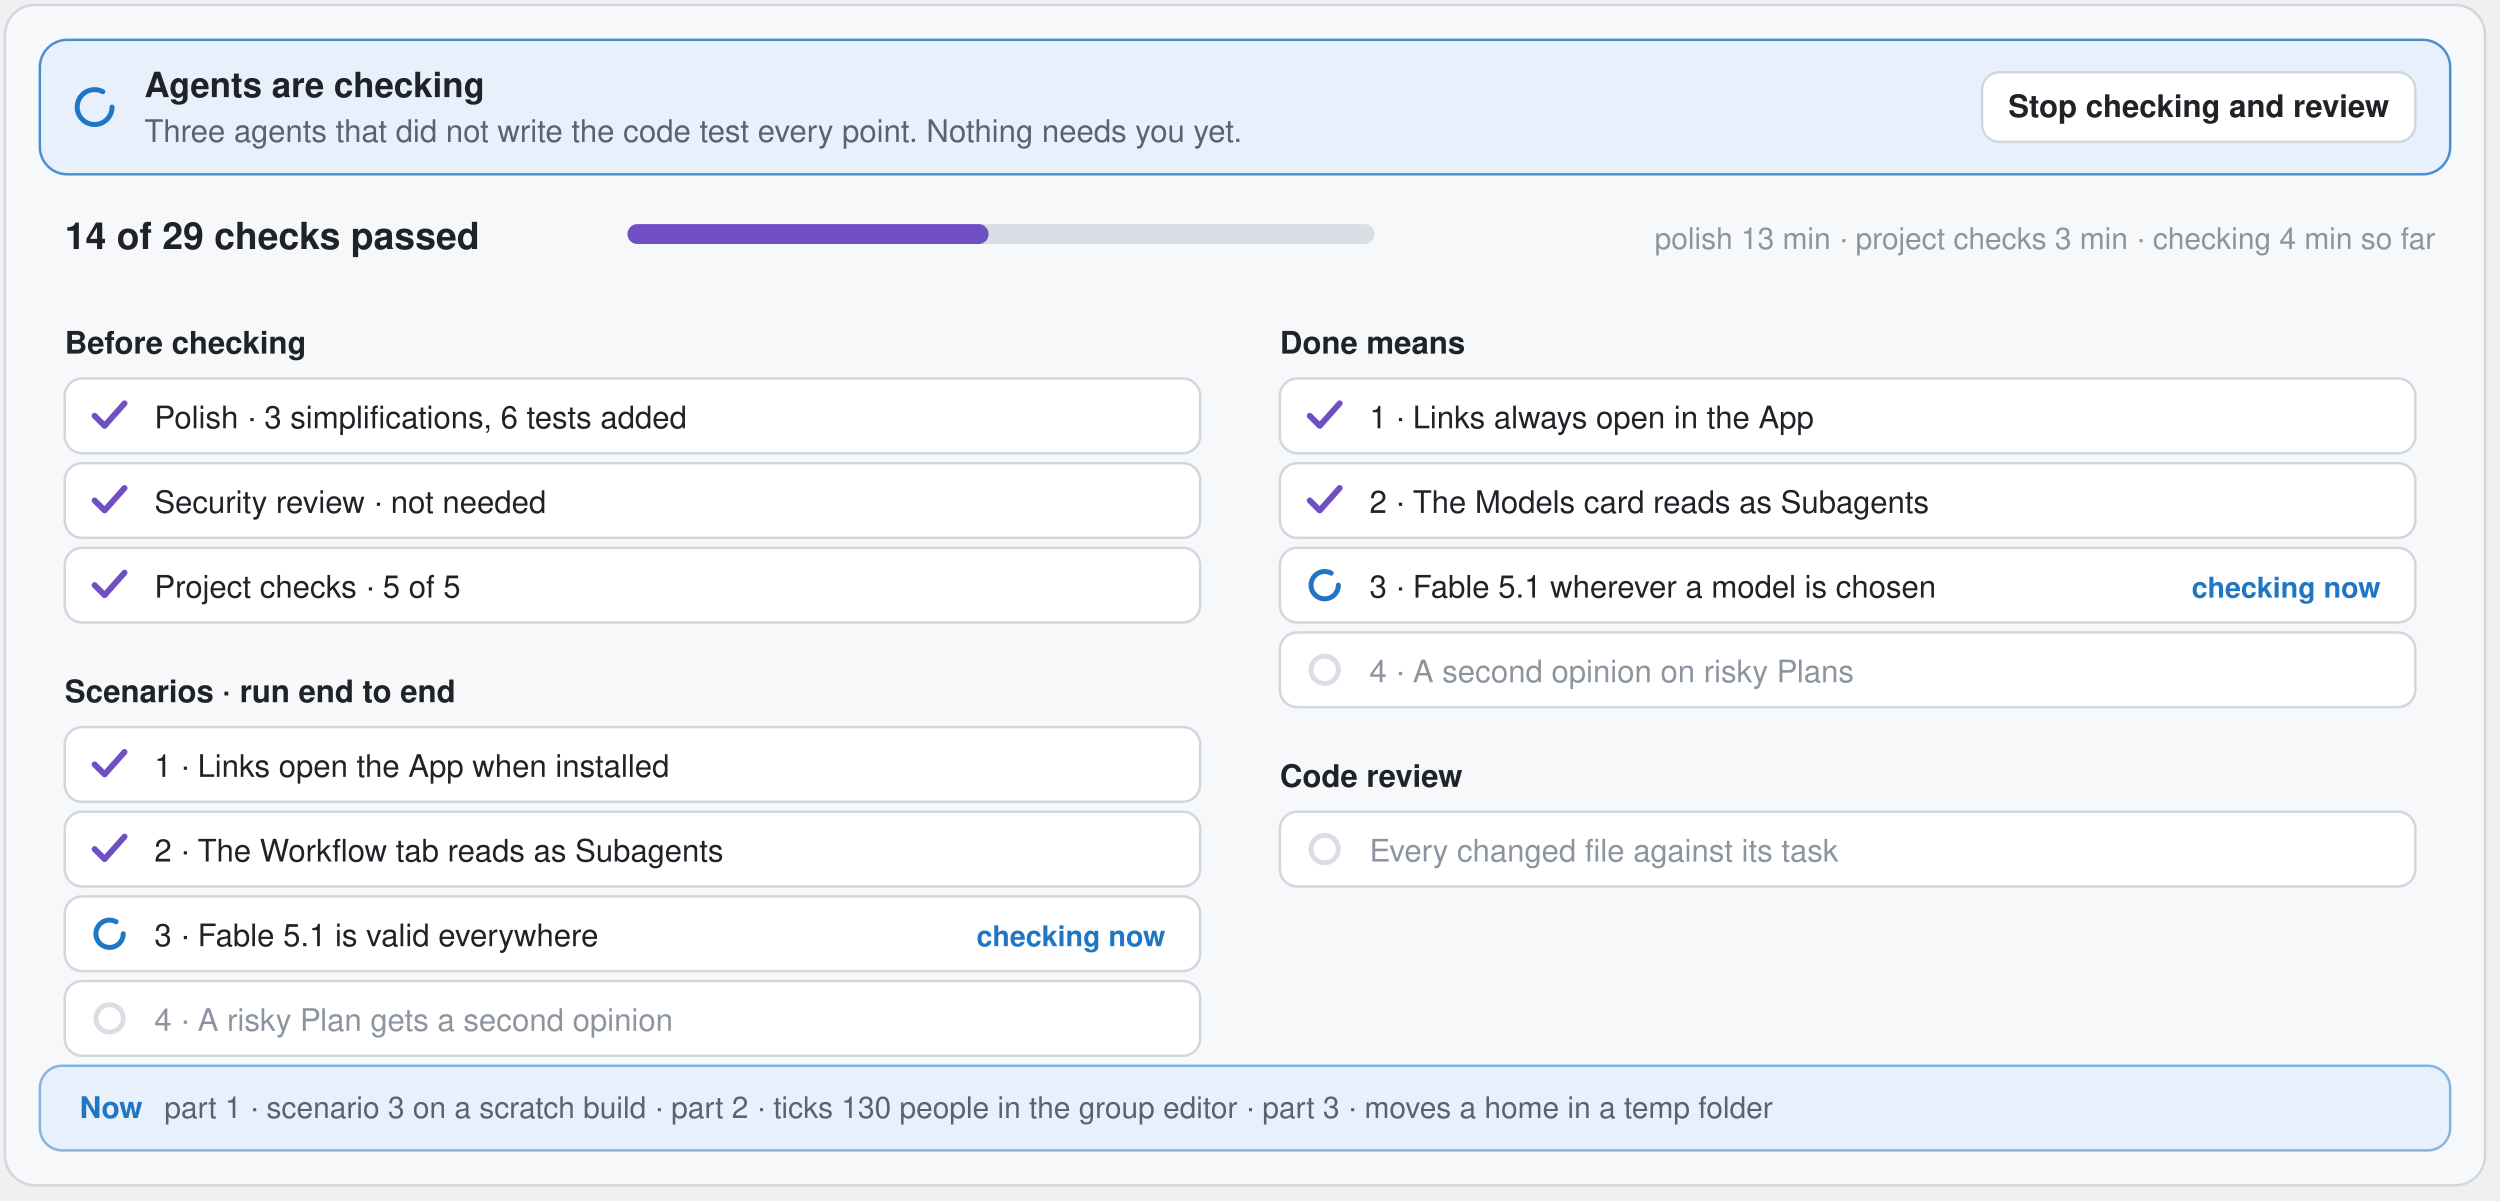
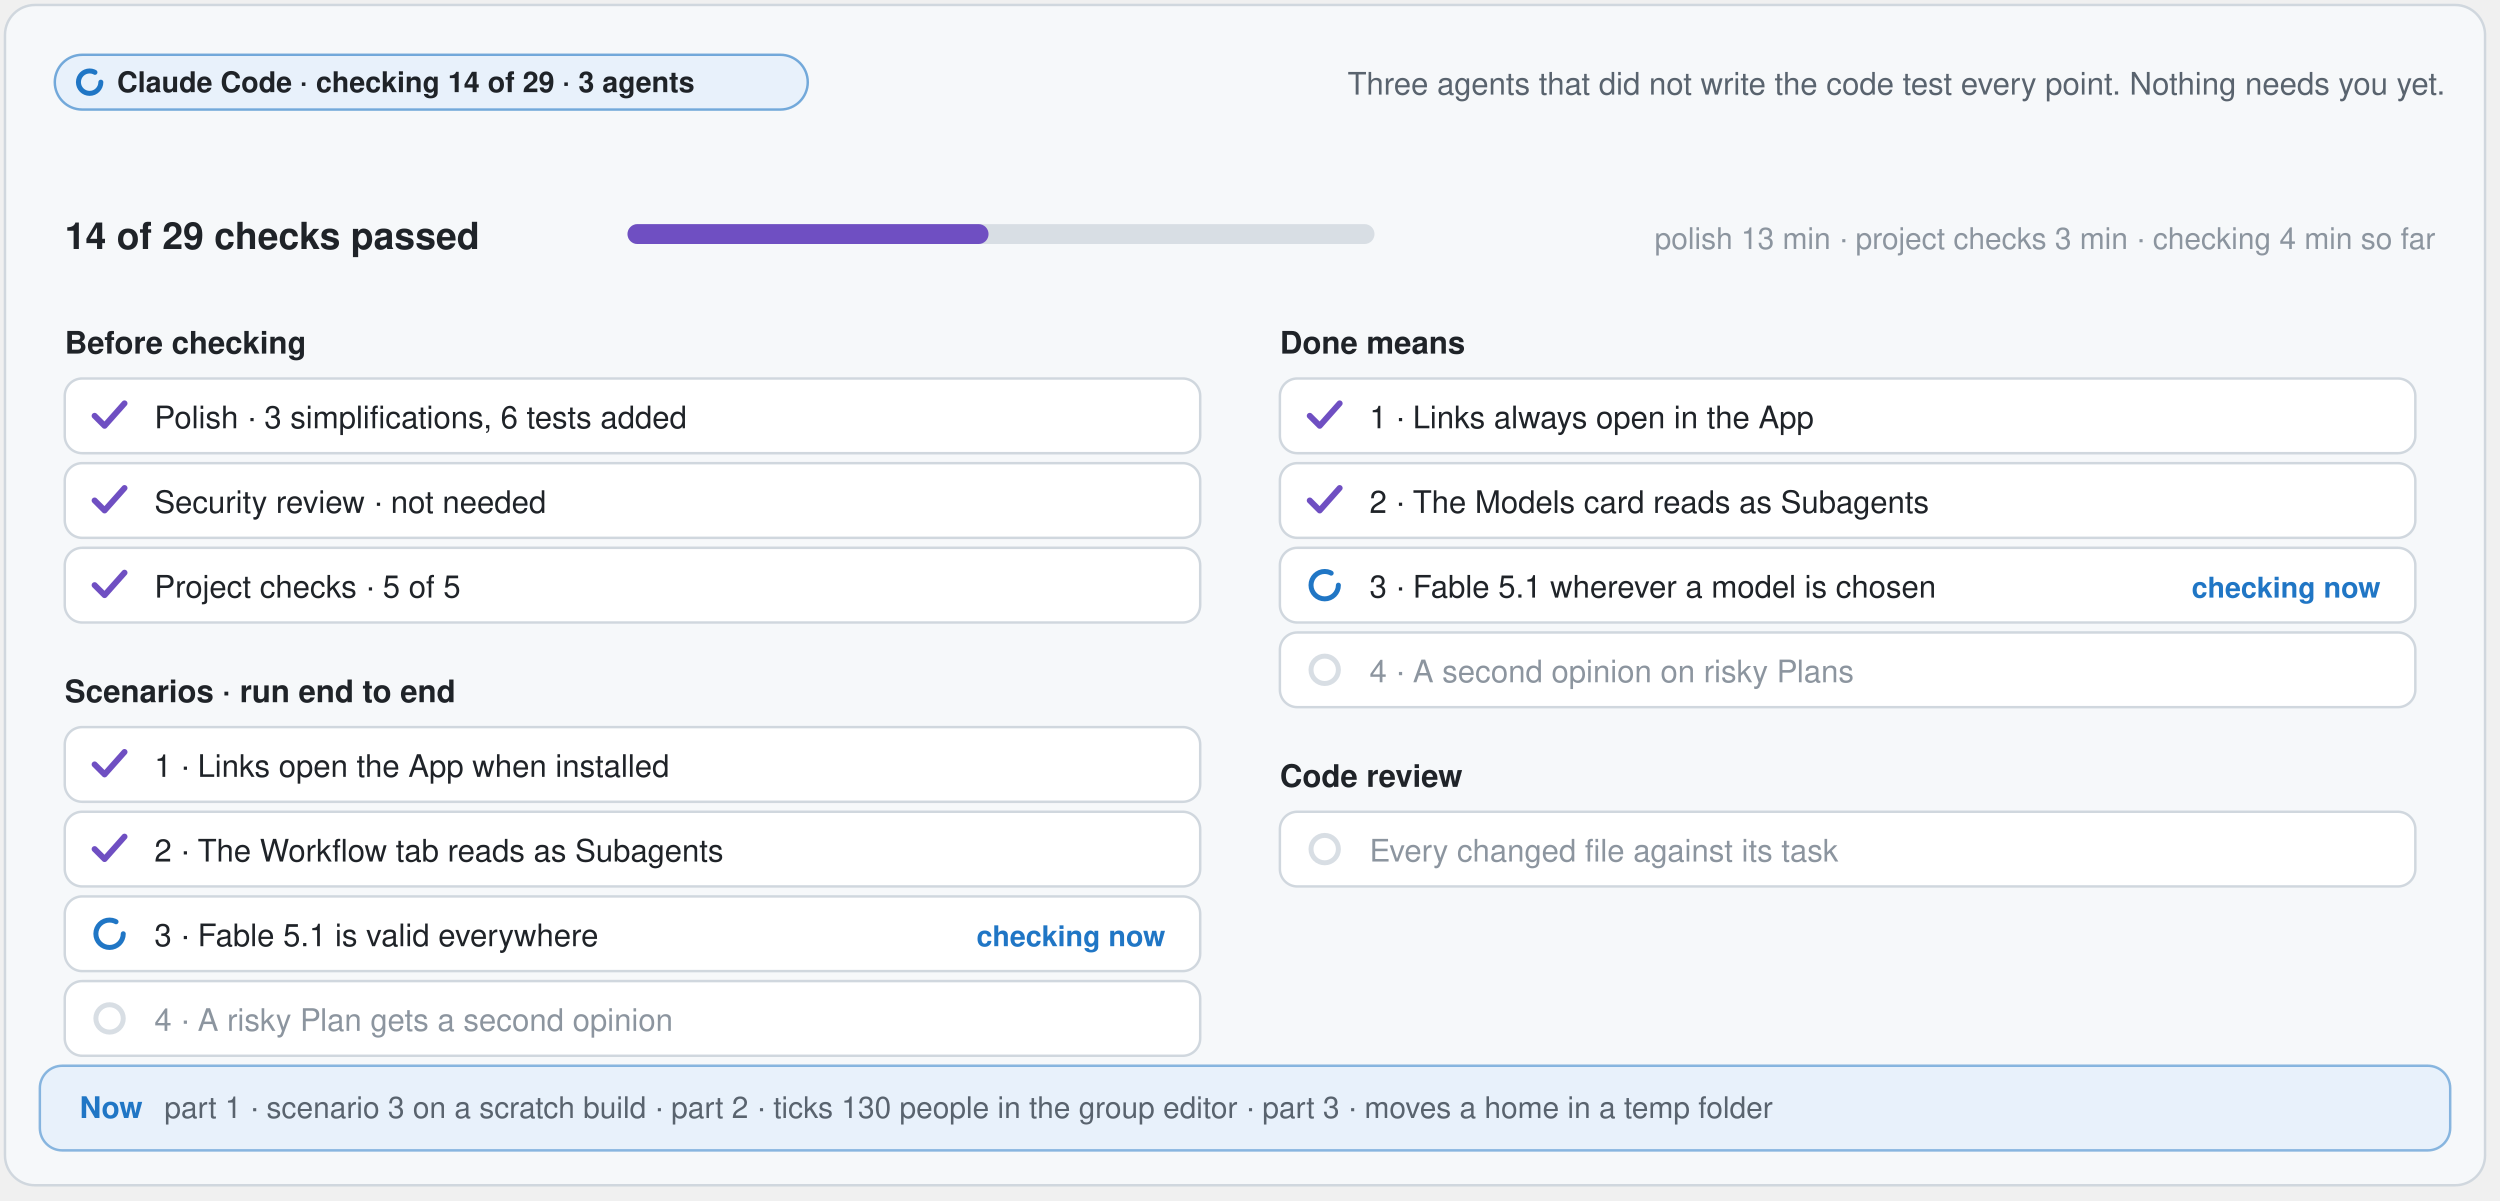
<svg xmlns="http://www.w3.org/2000/svg" width="1004" height="482" viewBox="-2 -2 1004 482" role="img" aria-label="The Verify step while agents check: every check is listed from the start, with how many have passed, where the minutes went, each check passed, checking now or waiting, and what each checking agent does now">
  <rect x="0" y="0" width="996" height="474" rx="12" fill="#f6f8fa" stroke="#d0d7de" stroke-width="1" />
-   <rect x="14" y="14" width="968" height="54" rx="11" fill="#e8f1fb" stroke="#2076c5" stroke-opacity="0.8" />
-   <circle cx="36" cy="41.0" r="7" fill="none" stroke="#2076c5" stroke-width="2" stroke-dasharray="36.4 8.4" stroke-linecap="round" />
-   <text x="56" y="37" font-family="-apple-system, BlinkMacSystemFont, 'Segoe UI', 'Helvetica Neue', Helvetica, Arial, sans-serif" font-size="14" font-weight="650" fill="#1f2328" text-anchor="start">Agents are checking</text>
-   <text x="56" y="55" font-family="-apple-system, BlinkMacSystemFont, 'Segoe UI', 'Helvetica Neue', Helvetica, Arial, sans-serif" font-size="12.5" font-weight="400" fill="#59636e" text-anchor="start">Three agents that did not write the code test every point. Nothing needs you yet.</text>
-   <rect x="794.0" y="27.0" width="174.0" height="28" rx="7" fill="#ffffff" stroke="#d0d7de" />
-   <text x="881.0" y="45.0" font-family="-apple-system, BlinkMacSystemFont, 'Segoe UI', 'Helvetica Neue', Helvetica, Arial, sans-serif" font-size="12.5" font-weight="600" fill="#1f2328" text-anchor="middle">Stop checking and review</text>
+   <rect x="20" y="20" width="302.4" height="22" rx="11" fill="#e8f1fb" stroke="#2076c5" stroke-opacity="0.6" />
+   <circle cx="34" cy="31" r="4.5" fill="none" stroke="#2076c5" stroke-width="2" stroke-dasharray="23.4 5.4" stroke-linecap="round" />
+   <text x="45" y="35" font-family="-apple-system, BlinkMacSystemFont, 'Segoe UI', 'Helvetica Neue', Helvetica, Arial, sans-serif" font-size="11.5" font-weight="600" fill="#1f2328" text-anchor="start">Claude Code · checking 14 of 29 · 3 agents</text>
+   <text x="980" y="36" font-family="-apple-system, BlinkMacSystemFont, 'Segoe UI', 'Helvetica Neue', Helvetica, Arial, sans-serif" font-size="12.5" font-weight="500" fill="#59636e" text-anchor="end">Three agents that did not write the code test every point. Nothing needs you yet.</text>
  <text x="24" y="98" font-family="-apple-system, BlinkMacSystemFont, 'Segoe UI', 'Helvetica Neue', Helvetica, Arial, sans-serif" font-size="15" font-weight="650" fill="#1f2328" text-anchor="start">14 of 29 checks passed</text>
  <rect x="250" y="88" width="300" height="8" rx="4" fill="#d8dee4" />
  <rect x="250" y="88" width="145" height="8" rx="4" fill="#6f4fc2" />
  <text x="976" y="98" font-family="-apple-system, BlinkMacSystemFont, 'Segoe UI', 'Helvetica Neue', Helvetica, Arial, sans-serif" font-size="12" font-weight="500" fill="#8c959f" text-anchor="end">polish 13 min · project checks 3 min · checking 4 min so far</text>
  <text x="24" y="140" font-family="-apple-system, BlinkMacSystemFont, 'Segoe UI', 'Helvetica Neue', Helvetica, Arial, sans-serif" font-size="12.5" font-weight="650" fill="#1f2328" text-anchor="start">Before checking</text>
  <rect x="24" y="150" width="456" height="30" rx="7" fill="#ffffff" stroke="#d0d7de" />
  <path d="M36 165 l4 4 l8 -9" fill="none" stroke="#6f4fc2" stroke-width="2.4" stroke-linecap="round" stroke-linejoin="round" />
  <text x="60" y="170" font-family="-apple-system, BlinkMacSystemFont, 'Segoe UI', 'Helvetica Neue', Helvetica, Arial, sans-serif" font-size="12.5" font-weight="500" fill="#1f2328" text-anchor="start">Polish · 3 simplifications, 6 tests added</text>
  <rect x="24" y="184" width="456" height="30" rx="7" fill="#ffffff" stroke="#d0d7de" />
  <path d="M36 199 l4 4 l8 -9" fill="none" stroke="#6f4fc2" stroke-width="2.4" stroke-linecap="round" stroke-linejoin="round" />
  <text x="60" y="204" font-family="-apple-system, BlinkMacSystemFont, 'Segoe UI', 'Helvetica Neue', Helvetica, Arial, sans-serif" font-size="12.5" font-weight="500" fill="#1f2328" text-anchor="start">Security review · not needed</text>
  <rect x="24" y="218" width="456" height="30" rx="7" fill="#ffffff" stroke="#d0d7de" />
  <path d="M36 233 l4 4 l8 -9" fill="none" stroke="#6f4fc2" stroke-width="2.4" stroke-linecap="round" stroke-linejoin="round" />
  <text x="60" y="238" font-family="-apple-system, BlinkMacSystemFont, 'Segoe UI', 'Helvetica Neue', Helvetica, Arial, sans-serif" font-size="12.5" font-weight="500" fill="#1f2328" text-anchor="start">Project checks · 5 of 5</text>
  <text x="24" y="280" font-family="-apple-system, BlinkMacSystemFont, 'Segoe UI', 'Helvetica Neue', Helvetica, Arial, sans-serif" font-size="12.5" font-weight="650" fill="#1f2328" text-anchor="start">Scenarios · run end to end</text>
  <rect x="24" y="290" width="456" height="30" rx="7" fill="#ffffff" stroke="#d0d7de" />
  <path d="M36 305 l4 4 l8 -9" fill="none" stroke="#6f4fc2" stroke-width="2.4" stroke-linecap="round" stroke-linejoin="round" />
  <text x="60" y="310" font-family="-apple-system, BlinkMacSystemFont, 'Segoe UI', 'Helvetica Neue', Helvetica, Arial, sans-serif" font-size="12.5" font-weight="500" fill="#1f2328" text-anchor="start">1 · Links open the App when installed</text>
  <rect x="24" y="324" width="456" height="30" rx="7" fill="#ffffff" stroke="#d0d7de" />
  <path d="M36 339 l4 4 l8 -9" fill="none" stroke="#6f4fc2" stroke-width="2.4" stroke-linecap="round" stroke-linejoin="round" />
  <text x="60" y="344" font-family="-apple-system, BlinkMacSystemFont, 'Segoe UI', 'Helvetica Neue', Helvetica, Arial, sans-serif" font-size="12.5" font-weight="500" fill="#1f2328" text-anchor="start">2 · The Workflow tab reads as Subagents</text>
  <rect x="24" y="358" width="456" height="30" rx="7" fill="#ffffff" stroke="#d0d7de" />
  <circle cx="42" cy="373" r="5.5" fill="none" stroke="#2076c5" stroke-width="2" stroke-dasharray="28.6 6.6" stroke-linecap="round" />
  <text x="60" y="378" font-family="-apple-system, BlinkMacSystemFont, 'Segoe UI', 'Helvetica Neue', Helvetica, Arial, sans-serif" font-size="12.5" font-weight="500" fill="#1f2328" text-anchor="start">3 · Fable 5.1 is valid everywhere</text>
  <text x="466" y="378" font-family="-apple-system, BlinkMacSystemFont, 'Segoe UI', 'Helvetica Neue', Helvetica, Arial, sans-serif" font-size="11.5" font-weight="600" fill="#2076c5" text-anchor="end">checking now</text>
  <rect x="24" y="392" width="456" height="30" rx="7" fill="#ffffff" stroke="#d0d7de" />
  <circle cx="42" cy="407" r="5.5" fill="none" stroke="#d8dee4" stroke-width="2" />
  <text x="60" y="412" font-family="-apple-system, BlinkMacSystemFont, 'Segoe UI', 'Helvetica Neue', Helvetica, Arial, sans-serif" font-size="12.5" font-weight="500" fill="#8c959f" text-anchor="start">4 · A risky Plan gets a second opinion</text>
  <text x="512" y="140" font-family="-apple-system, BlinkMacSystemFont, 'Segoe UI', 'Helvetica Neue', Helvetica, Arial, sans-serif" font-size="12.5" font-weight="650" fill="#1f2328" text-anchor="start">Done means</text>
  <rect x="512" y="150" width="456" height="30" rx="7" fill="#ffffff" stroke="#d0d7de" />
  <path d="M524 165 l4 4 l8 -9" fill="none" stroke="#6f4fc2" stroke-width="2.4" stroke-linecap="round" stroke-linejoin="round" />
  <text x="548" y="170" font-family="-apple-system, BlinkMacSystemFont, 'Segoe UI', 'Helvetica Neue', Helvetica, Arial, sans-serif" font-size="12.5" font-weight="500" fill="#1f2328" text-anchor="start">1 · Links always open in the App</text>
  <rect x="512" y="184" width="456" height="30" rx="7" fill="#ffffff" stroke="#d0d7de" />
  <path d="M524 199 l4 4 l8 -9" fill="none" stroke="#6f4fc2" stroke-width="2.4" stroke-linecap="round" stroke-linejoin="round" />
  <text x="548" y="204" font-family="-apple-system, BlinkMacSystemFont, 'Segoe UI', 'Helvetica Neue', Helvetica, Arial, sans-serif" font-size="12.5" font-weight="500" fill="#1f2328" text-anchor="start">2 · The Models card reads as Subagents</text>
  <rect x="512" y="218" width="456" height="30" rx="7" fill="#ffffff" stroke="#d0d7de" />
  <circle cx="530" cy="233" r="5.5" fill="none" stroke="#2076c5" stroke-width="2" stroke-dasharray="28.6 6.6" stroke-linecap="round" />
  <text x="548" y="238" font-family="-apple-system, BlinkMacSystemFont, 'Segoe UI', 'Helvetica Neue', Helvetica, Arial, sans-serif" font-size="12.5" font-weight="500" fill="#1f2328" text-anchor="start">3 · Fable 5.1 wherever a model is chosen</text>
  <text x="954" y="238" font-family="-apple-system, BlinkMacSystemFont, 'Segoe UI', 'Helvetica Neue', Helvetica, Arial, sans-serif" font-size="11.5" font-weight="600" fill="#2076c5" text-anchor="end">checking now</text>
  <rect x="512" y="252" width="456" height="30" rx="7" fill="#ffffff" stroke="#d0d7de" />
  <circle cx="530" cy="267" r="5.5" fill="none" stroke="#d8dee4" stroke-width="2" />
  <text x="548" y="272" font-family="-apple-system, BlinkMacSystemFont, 'Segoe UI', 'Helvetica Neue', Helvetica, Arial, sans-serif" font-size="12.5" font-weight="500" fill="#8c959f" text-anchor="start">4 · A second opinion on risky Plans</text>
  <text x="512" y="314" font-family="-apple-system, BlinkMacSystemFont, 'Segoe UI', 'Helvetica Neue', Helvetica, Arial, sans-serif" font-size="12.5" font-weight="650" fill="#1f2328" text-anchor="start">Code review</text>
  <rect x="512" y="324" width="456" height="30" rx="7" fill="#ffffff" stroke="#d0d7de" />
  <circle cx="530" cy="339" r="5.5" fill="none" stroke="#d8dee4" stroke-width="2" />
  <text x="548" y="344" font-family="-apple-system, BlinkMacSystemFont, 'Segoe UI', 'Helvetica Neue', Helvetica, Arial, sans-serif" font-size="12.5" font-weight="500" fill="#8c959f" text-anchor="start">Every changed file against its task</text>
  <rect x="14" y="426" width="968" height="34" rx="9" fill="#e8f1fb" stroke="#2076c5" stroke-opacity="0.5" />
  <text x="30" y="447" font-family="-apple-system, BlinkMacSystemFont, 'Segoe UI', 'Helvetica Neue', Helvetica, Arial, sans-serif" font-size="12" font-weight="700" fill="#2076c5" text-anchor="start">Now</text>
  <text x="64" y="447" font-family="-apple-system, BlinkMacSystemFont, 'Segoe UI', 'Helvetica Neue', Helvetica, Arial, sans-serif" font-size="12" font-weight="500" fill="#59636e" text-anchor="start">part 1 · scenario 3 on a scratch build   ·   part 2 · ticks 130 people in the group editor   ·   part 3 · moves a home in a temp folder</text>
</svg>
